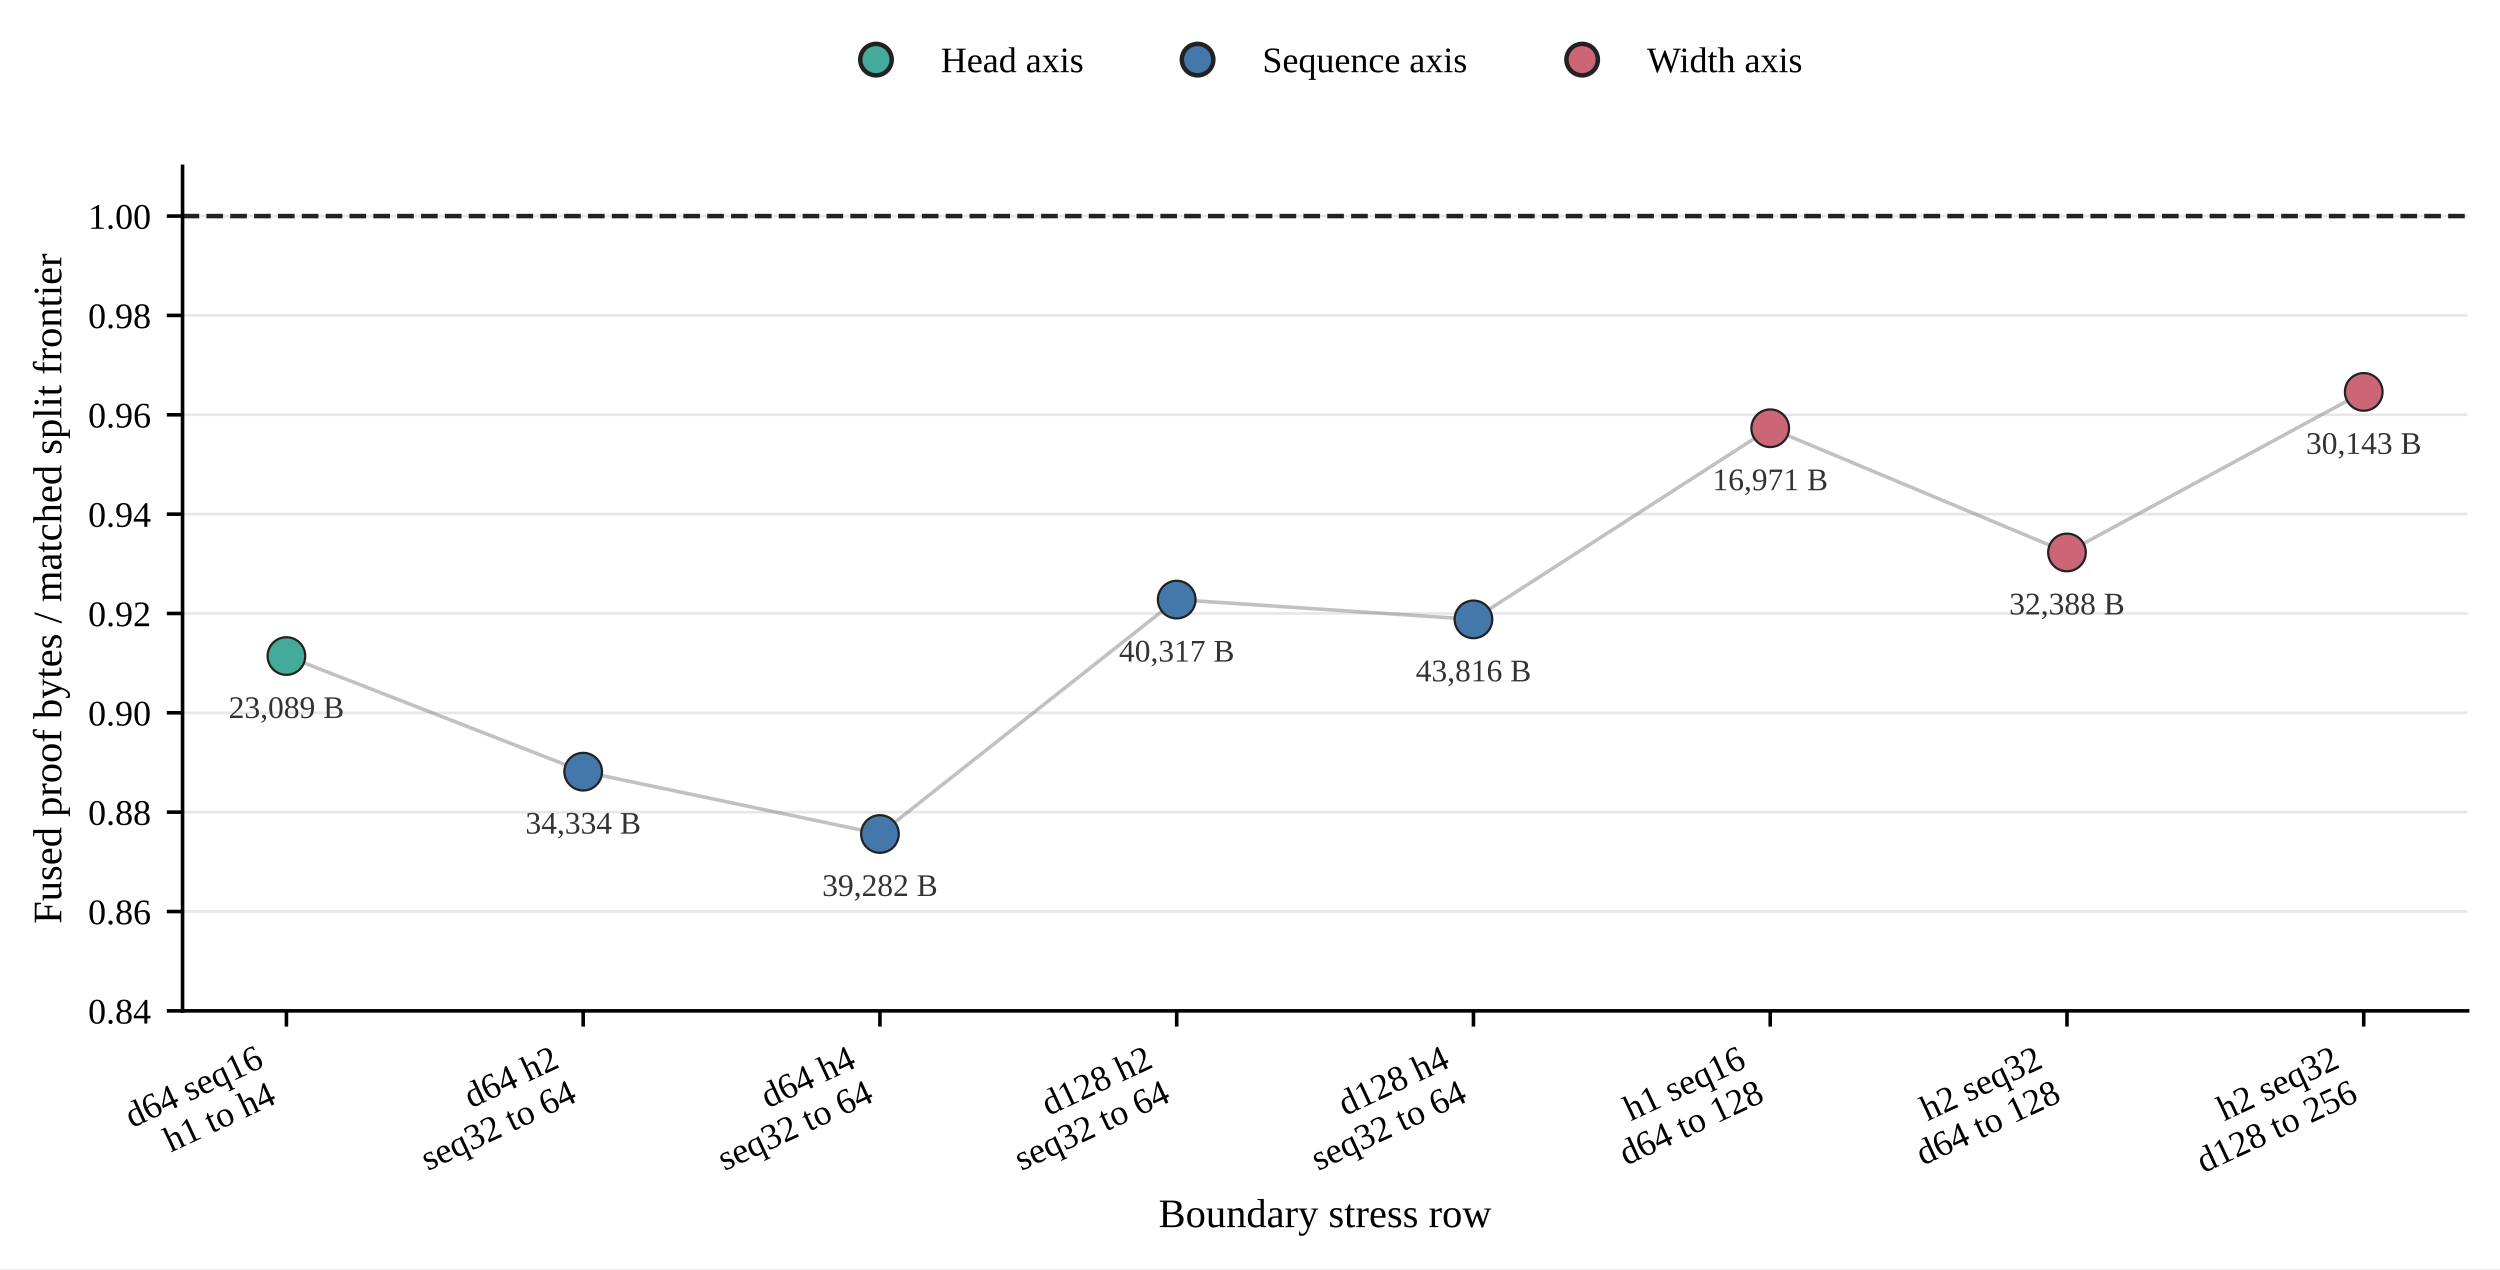
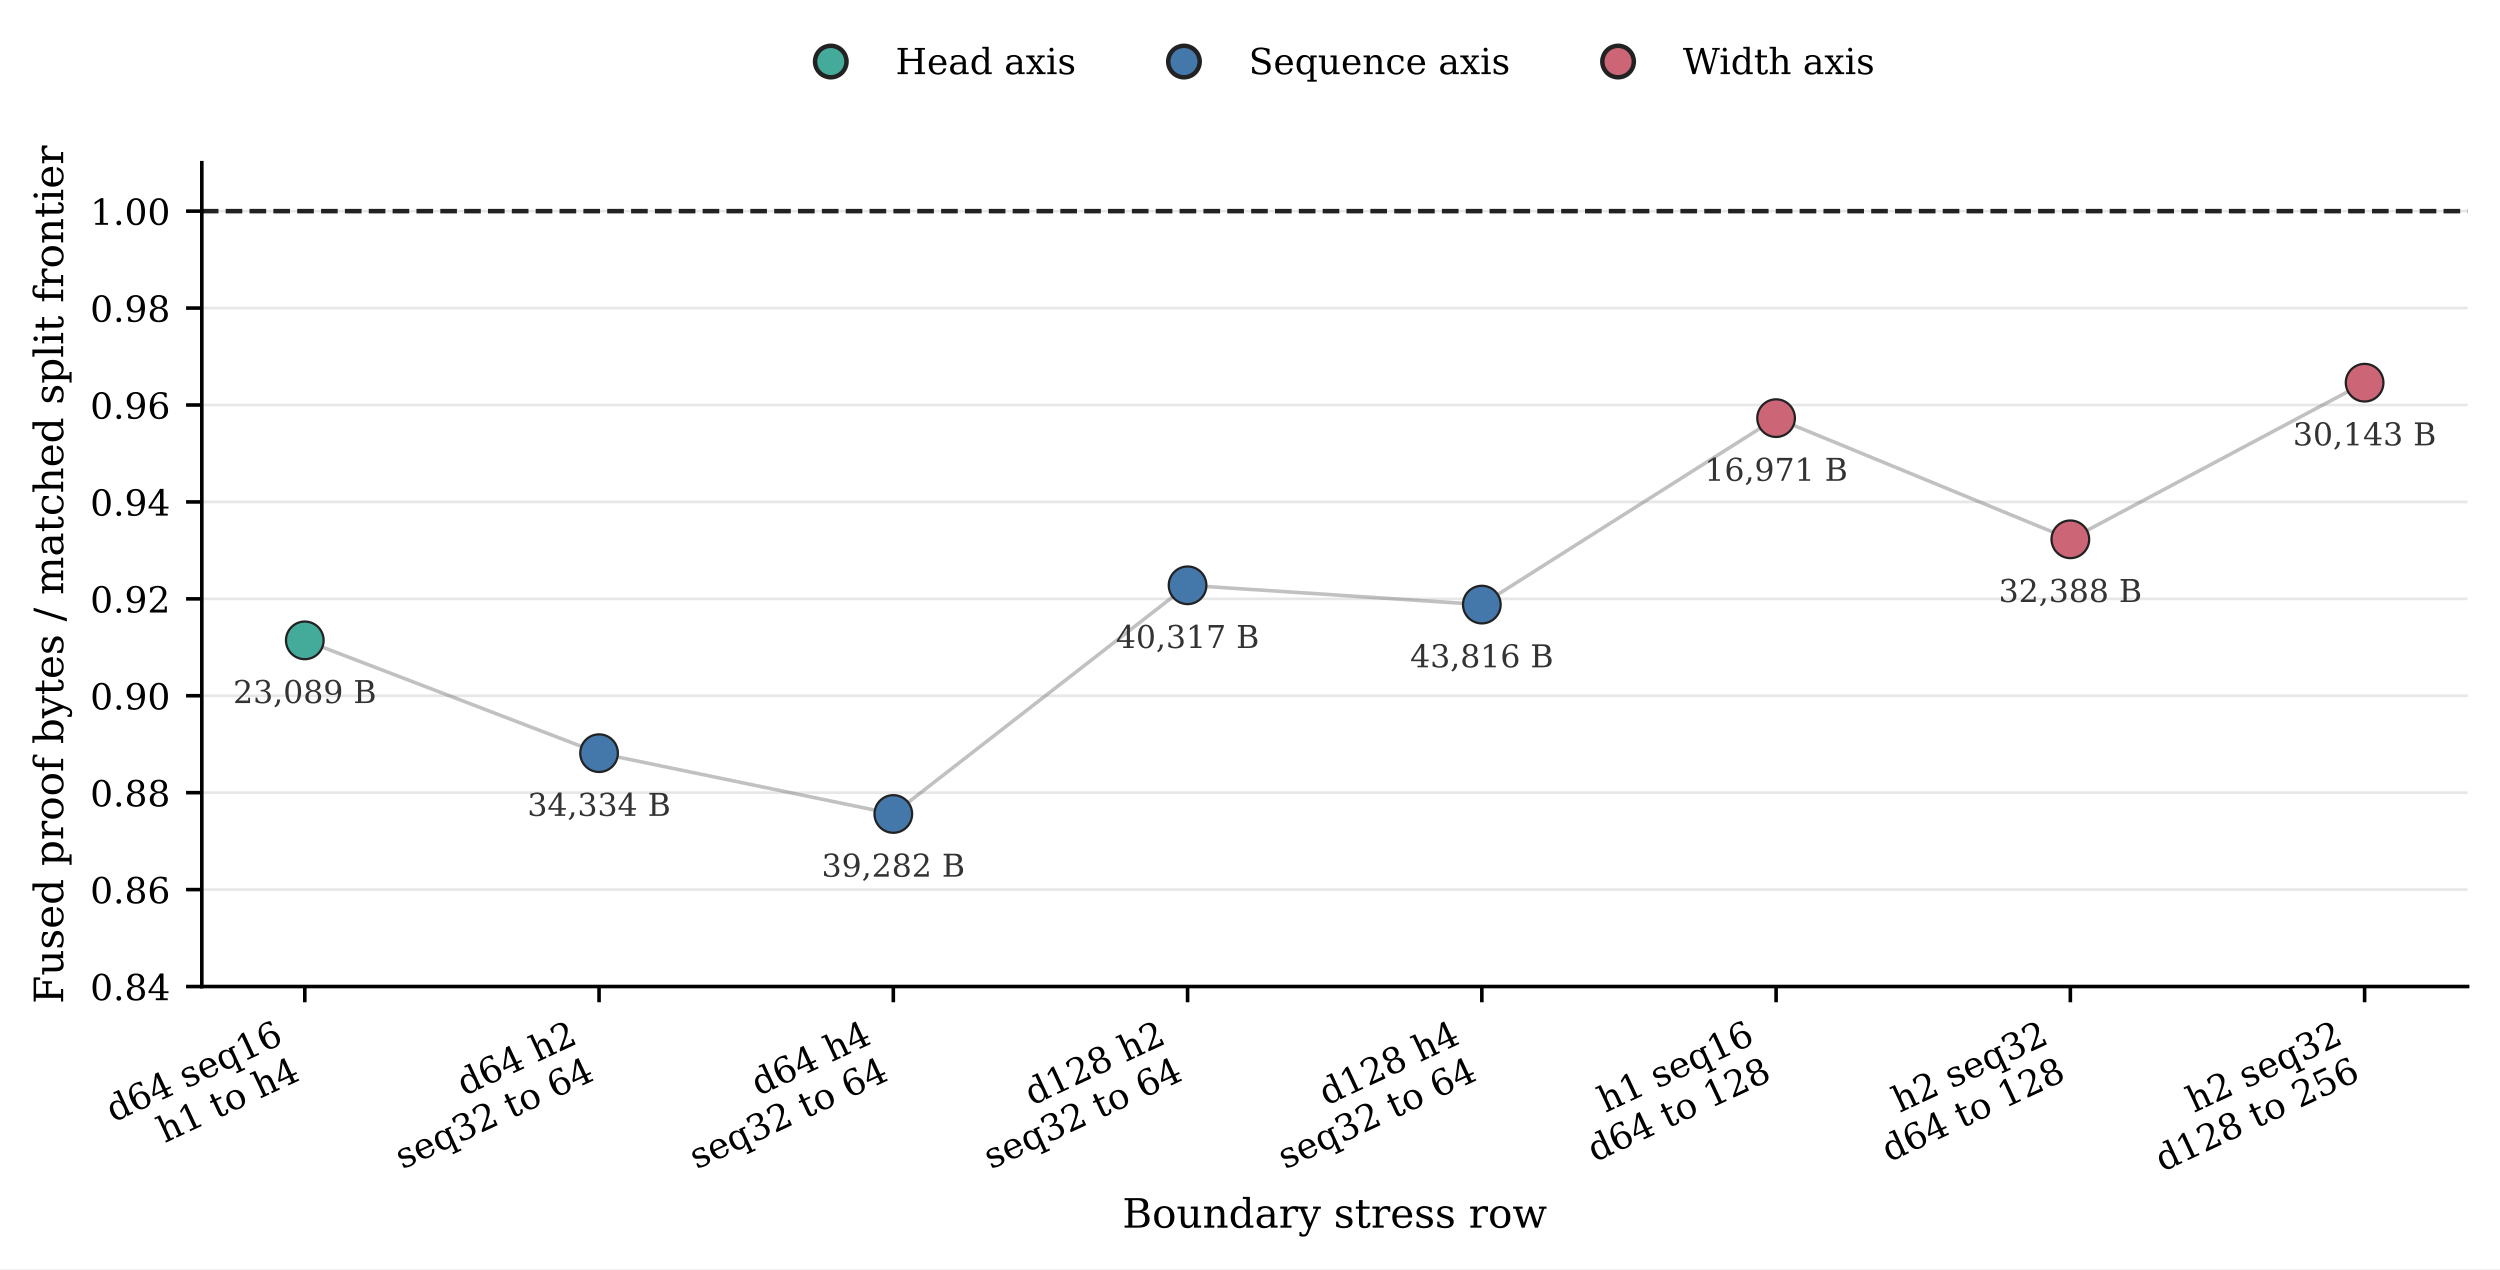
- <svg xmlns="http://www.w3.org/2000/svg" xmlns:xlink="http://www.w3.org/1999/xlink" width="555.6pt" height="282.028pt" viewBox="0 0 555.6 282.028" version="1.1">
+ <svg xmlns="http://www.w3.org/2000/svg" xmlns:xlink="http://www.w3.org/1999/xlink" width="555.6pt" height="282.033pt" viewBox="0 0 555.6 282.033" version="1.1">
  <defs>
    <style type="text/css">*{stroke-linejoin: round; stroke-linecap: butt}</style>
  </defs>
  <g id="figure_1">
    <g id="patch_1">
-       <path d="M 0 282.028 L 555.6 282.028 L 555.6 0 L 0 0 z " style="fill: #ffffff" />
+       <path d="M 0 282.033 L 555.6 282.033 L 555.6 0 L 0 0 z " style="fill: #ffffff" />
    </g>
    <g id="axes_1">
      <g id="patch_2">
-         <path d="M 40.572 224.653 L 548.4 224.653 L 548.4 36.981 L 40.572 36.981 z " style="fill: #ffffff" />
+         <path d="M 44.851 219.244 L 548.4 219.244 L 548.4 36.156 L 44.851 36.156 z " style="fill: #ffffff" />
      </g>
      <g id="matplotlib.axis_1">
        <g id="xtick_1">
          <g id="line2d_1">
            <defs>
              <path id="m3fd2fc44b5" d="M 0 0 L 0 3.5 " style="stroke: #000000; stroke-width: 0.8" />
            </defs>
            <g>
-               <use xlink:href="#m3fd2fc44b5" x="63.655" y="224.653" style="stroke: #000000; stroke-width: 0.8" />
+               <use xlink:href="#m3fd2fc44b5" x="67.739" y="219.244" style="stroke: #000000; stroke-width: 0.8" />
            </g>
          </g>
          <g id="text_1">
-             <text style="font: 8px 'STIX Two Text', 'Times New Roman', 'DejaVu Serif', serif" transform="translate(29.32924 250.748) rotate(-25)">d64 seq16</text>
-             <text style="font: 8px 'STIX Two Text', 'Times New Roman', 'DejaVu Serif', serif" transform="translate(37.94674 256.1491) rotate(-25)">h1 to h4</text>
+             <text style="font: 8px 'DejaVu Serif', serif" transform="translate(25.19898 249.4969) rotate(-25)">d64 seq16</text>
+             <text style="font: 8px 'DejaVu Serif', serif" transform="translate(36.58315 254.0728) rotate(-25)">h1 to h4</text>
          </g>
        </g>
        <g id="xtick_2">
          <g id="line2d_2">
            <g>
-               <use xlink:href="#m3fd2fc44b5" x="129.606" y="224.653" style="stroke: #000000; stroke-width: 0.8" />
+               <use xlink:href="#m3fd2fc44b5" x="133.135" y="219.244" style="stroke: #000000; stroke-width: 0.8" />
            </g>
          </g>
          <g id="text_2">
-             <text style="font: 8px 'STIX Two Text', 'Times New Roman', 'DejaVu Serif', serif" transform="translate(104.6918 246.3597) rotate(-25)">d64 h2</text>
-             <text style="font: 8px 'STIX Two Text', 'Times New Roman', 'DejaVu Serif', serif" transform="translate(95.0823 260.2602) rotate(-25)">seq32 to 64</text>
+             <text style="font: 8px 'DejaVu Serif', serif" transform="translate(103.1915 243.6231) rotate(-25)">d64 h2</text>
+             <text style="font: 8px 'DejaVu Serif', serif" transform="translate(89.43919 259.9202) rotate(-25)">seq32 to 64</text>
          </g>
        </g>
        <g id="xtick_3">
          <g id="line2d_3">
            <g>
-               <use xlink:href="#m3fd2fc44b5" x="195.558" y="224.653" style="stroke: #000000; stroke-width: 0.8" />
+               <use xlink:href="#m3fd2fc44b5" x="198.531" y="219.244" style="stroke: #000000; stroke-width: 0.8" />
            </g>
          </g>
          <g id="text_3">
-             <text style="font: 8px 'STIX Two Text', 'Times New Roman', 'DejaVu Serif', serif" transform="translate(170.6434 246.3597) rotate(-25)">d64 h4</text>
-             <text style="font: 8px 'STIX Two Text', 'Times New Roman', 'DejaVu Serif', serif" transform="translate(161.034 260.2602) rotate(-25)">seq32 to 64</text>
+             <text style="font: 8px 'DejaVu Serif', serif" transform="translate(168.5874 243.6231) rotate(-25)">d64 h4</text>
+             <text style="font: 8px 'DejaVu Serif', serif" transform="translate(154.8351 259.9202) rotate(-25)">seq32 to 64</text>
          </g>
        </g>
        <g id="xtick_4">
          <g id="line2d_4">
            <g>
-               <use xlink:href="#m3fd2fc44b5" x="261.51" y="224.653" style="stroke: #000000; stroke-width: 0.8" />
+               <use xlink:href="#m3fd2fc44b5" x="263.927" y="219.244" style="stroke: #000000; stroke-width: 0.8" />
            </g>
          </g>
          <g id="text_4">
-             <text style="font: 8px 'STIX Two Text', 'Times New Roman', 'DejaVu Serif', serif" transform="translate(233.0061 248.0332) rotate(-25)">d128 h2</text>
-             <text style="font: 8px 'STIX Two Text', 'Times New Roman', 'DejaVu Serif', serif" transform="translate(226.9856 260.2602) rotate(-25)">seq32 to 64</text>
+             <text style="font: 8px 'DejaVu Serif', serif" transform="translate(229.3702 245.7742) rotate(-25)">d128 h2</text>
+             <text style="font: 8px 'DejaVu Serif', serif" transform="translate(220.2311 259.9202) rotate(-25)">seq32 to 64</text>
          </g>
        </g>
        <g id="xtick_5">
          <g id="line2d_5">
            <g>
-               <use xlink:href="#m3fd2fc44b5" x="327.461" y="224.653" style="stroke: #000000; stroke-width: 0.8" />
+               <use xlink:href="#m3fd2fc44b5" x="329.323" y="219.244" style="stroke: #000000; stroke-width: 0.8" />
            </g>
          </g>
          <g id="text_5">
-             <text style="font: 8px 'STIX Two Text', 'Times New Roman', 'DejaVu Serif', serif" transform="translate(298.9578 248.0332) rotate(-25)">d128 h4</text>
-             <text style="font: 8px 'STIX Two Text', 'Times New Roman', 'DejaVu Serif', serif" transform="translate(292.9373 260.2602) rotate(-25)">seq32 to 64</text>
+             <text style="font: 8px 'DejaVu Serif', serif" transform="translate(294.7662 245.7742) rotate(-25)">d128 h4</text>
+             <text style="font: 8px 'DejaVu Serif', serif" transform="translate(285.627 259.9202) rotate(-25)">seq32 to 64</text>
          </g>
        </g>
        <g id="xtick_6">
          <g id="line2d_6">
            <g>
-               <use xlink:href="#m3fd2fc44b5" x="393.413" y="224.653" style="stroke: #000000; stroke-width: 0.8" />
+               <use xlink:href="#m3fd2fc44b5" x="394.719" y="219.244" style="stroke: #000000; stroke-width: 0.8" />
            </g>
          </g>
          <g id="text_6">
-             <text style="font: 8px 'STIX Two Text', 'Times New Roman', 'DejaVu Serif', serif" transform="translate(362.4012 249.2028) rotate(-25)">h1 seq16</text>
-             <text style="font: 8px 'STIX Two Text', 'Times New Roman', 'DejaVu Serif', serif" transform="translate(361.3972 259.0906) rotate(-25)">d64 to 128</text>
+             <text style="font: 8px 'DejaVu Serif', serif" transform="translate(356.7635 247.359) rotate(-25)">h1 seq16</text>
+             <text style="font: 8px 'DejaVu Serif', serif" transform="translate(354.4216 258.3354) rotate(-25)">d64 to 128</text>
          </g>
        </g>
        <g id="xtick_7">
          <g id="line2d_7">
            <g>
-               <use xlink:href="#m3fd2fc44b5" x="459.365" y="224.653" style="stroke: #000000; stroke-width: 0.8" />
+               <use xlink:href="#m3fd2fc44b5" x="460.115" y="219.244" style="stroke: #000000; stroke-width: 0.8" />
            </g>
          </g>
          <g id="text_7">
-             <text style="font: 8px 'STIX Two Text', 'Times New Roman', 'DejaVu Serif', serif" transform="translate(428.3529 249.2028) rotate(-25)">h2 seq32</text>
-             <text style="font: 8px 'STIX Two Text', 'Times New Roman', 'DejaVu Serif', serif" transform="translate(427.3488 259.0906) rotate(-25)">d64 to 128</text>
+             <text style="font: 8px 'DejaVu Serif', serif" transform="translate(422.1594 247.359) rotate(-25)">h2 seq32</text>
+             <text style="font: 8px 'DejaVu Serif', serif" transform="translate(419.8175 258.3354) rotate(-25)">d64 to 128</text>
          </g>
        </g>
        <g id="xtick_8">
          <g id="line2d_8">
            <g>
-               <use xlink:href="#m3fd2fc44b5" x="525.316" y="224.653" style="stroke: #000000; stroke-width: 0.8" />
+               <use xlink:href="#m3fd2fc44b5" x="525.511" y="219.244" style="stroke: #000000; stroke-width: 0.8" />
            </g>
          </g>
          <g id="text_8">
-             <text style="font: 8px 'STIX Two Text', 'Times New Roman', 'DejaVu Serif', serif" transform="translate(494.3046 249.2028) rotate(-25)">h2 seq32</text>
-             <text style="font: 8px 'STIX Two Text', 'Times New Roman', 'DejaVu Serif', serif" transform="translate(489.7115 260.7641) rotate(-25)">d128 to 256</text>
+             <text style="font: 8px 'DejaVu Serif', serif" transform="translate(487.5553 247.359) rotate(-25)">h2 seq32</text>
+             <text style="font: 8px 'DejaVu Serif', serif" transform="translate(480.6004 260.4865) rotate(-25)">d128 to 256</text>
          </g>
        </g>
        <g id="text_9">
-           <text style="font: 9px 'STIX Two Text', 'Times New Roman', 'DejaVu Serif', serif; text-anchor: middle" x="294.486" y="272.713" transform="rotate(-0 294.4856 272.7127)">Boundary stress row</text>
+           <text style="font: 9px 'DejaVu Serif', serif; text-anchor: middle" x="296.625" y="272.833" transform="rotate(-0 296.6252 272.833)">Boundary stress row</text>
        </g>
      </g>
      <g id="matplotlib.axis_2">
        <g id="ytick_1">
          <g id="line2d_9">
-             <path d="M 40.572 224.653 L 548.4 224.653 " clip-path="url(#p96c345d1ce)" style="fill: none; stroke: #bbbbbb; stroke-opacity: 0.35; stroke-width: 0.6; stroke-linecap: square" />
+             <path d="M 44.851 219.244 L 548.4 219.244 " clip-path="url(#p676de7c558)" style="fill: none; stroke: #bbbbbb; stroke-opacity: 0.35; stroke-width: 0.6; stroke-linecap: square" />
          </g>
          <g id="line2d_10">
            <defs>
              <path id="m68c8a81b14" d="M 0 0 L -3.5 0 " style="stroke: #000000; stroke-width: 0.8" />
            </defs>
            <g>
-               <use xlink:href="#m68c8a81b14" x="40.572" y="224.653" style="stroke: #000000; stroke-width: 0.8" />
+               <use xlink:href="#m68c8a81b14" x="44.851" y="219.244" style="stroke: #000000; stroke-width: 0.8" />
            </g>
          </g>
          <g id="text_10">
-             <text style="font: 8px 'STIX Two Text', 'Times New Roman', 'DejaVu Serif', serif; text-anchor: end" x="33.572" y="227.476" transform="rotate(-0 33.57172 227.4764)">0.84</text>
+             <text style="font: 8px 'DejaVu Serif', serif; text-anchor: end" x="37.851" y="222.283" transform="rotate(-0 37.85078 222.2835)">0.84</text>
          </g>
        </g>
        <g id="ytick_2">
          <g id="line2d_11">
-             <path d="M 40.572 202.574 L 548.4 202.574 " clip-path="url(#p96c345d1ce)" style="fill: none; stroke: #bbbbbb; stroke-opacity: 0.35; stroke-width: 0.6; stroke-linecap: square" />
+             <path d="M 44.851 197.704 L 548.4 197.704 " clip-path="url(#p676de7c558)" style="fill: none; stroke: #bbbbbb; stroke-opacity: 0.35; stroke-width: 0.6; stroke-linecap: square" />
          </g>
          <g id="line2d_12">
            <g>
-               <use xlink:href="#m68c8a81b14" x="40.572" y="202.574" style="stroke: #000000; stroke-width: 0.8" />
+               <use xlink:href="#m68c8a81b14" x="44.851" y="197.704" style="stroke: #000000; stroke-width: 0.8" />
            </g>
          </g>
          <g id="text_11">
-             <text style="font: 8px 'STIX Two Text', 'Times New Roman', 'DejaVu Serif', serif; text-anchor: end" x="33.572" y="205.397" transform="rotate(-0 33.57172 205.3973)">0.86</text>
+             <text style="font: 8px 'DejaVu Serif', serif; text-anchor: end" x="37.851" y="200.744" transform="rotate(-0 37.85078 200.7437)">0.86</text>
          </g>
        </g>
        <g id="ytick_3">
          <g id="line2d_13">
-             <path d="M 40.572 180.495 L 548.4 180.495 " clip-path="url(#p96c345d1ce)" style="fill: none; stroke: #bbbbbb; stroke-opacity: 0.35; stroke-width: 0.6; stroke-linecap: square" />
+             <path d="M 44.851 176.165 L 548.4 176.165 " clip-path="url(#p676de7c558)" style="fill: none; stroke: #bbbbbb; stroke-opacity: 0.35; stroke-width: 0.6; stroke-linecap: square" />
          </g>
          <g id="line2d_14">
            <g>
-               <use xlink:href="#m68c8a81b14" x="40.572" y="180.495" style="stroke: #000000; stroke-width: 0.8" />
+               <use xlink:href="#m68c8a81b14" x="44.851" y="176.165" style="stroke: #000000; stroke-width: 0.8" />
            </g>
          </g>
          <g id="text_12">
-             <text style="font: 8px 'STIX Two Text', 'Times New Roman', 'DejaVu Serif', serif; text-anchor: end" x="33.572" y="183.318" transform="rotate(-0 33.57172 183.3183)">0.88</text>
+             <text style="font: 8px 'DejaVu Serif', serif; text-anchor: end" x="37.851" y="179.204" transform="rotate(-0 37.85078 179.2039)">0.88</text>
          </g>
        </g>
        <g id="ytick_4">
          <g id="line2d_15">
-             <path d="M 40.572 158.416 L 548.4 158.416 " clip-path="url(#p96c345d1ce)" style="fill: none; stroke: #bbbbbb; stroke-opacity: 0.35; stroke-width: 0.6; stroke-linecap: square" />
+             <path d="M 44.851 154.625 L 548.4 154.625 " clip-path="url(#p676de7c558)" style="fill: none; stroke: #bbbbbb; stroke-opacity: 0.35; stroke-width: 0.6; stroke-linecap: square" />
          </g>
          <g id="line2d_16">
            <g>
-               <use xlink:href="#m68c8a81b14" x="40.572" y="158.416" style="stroke: #000000; stroke-width: 0.8" />
+               <use xlink:href="#m68c8a81b14" x="44.851" y="154.625" style="stroke: #000000; stroke-width: 0.8" />
            </g>
          </g>
          <g id="text_13">
-             <text style="font: 8px 'STIX Two Text', 'Times New Roman', 'DejaVu Serif', serif; text-anchor: end" x="33.572" y="161.239" transform="rotate(-0 33.57172 161.2393)">0.90</text>
+             <text style="font: 8px 'DejaVu Serif', serif; text-anchor: end" x="37.851" y="157.664" transform="rotate(-0 37.85078 157.6641)">0.90</text>
          </g>
        </g>
        <g id="ytick_5">
          <g id="line2d_17">
-             <path d="M 40.572 136.337 L 548.4 136.337 " clip-path="url(#p96c345d1ce)" style="fill: none; stroke: #bbbbbb; stroke-opacity: 0.35; stroke-width: 0.6; stroke-linecap: square" />
+             <path d="M 44.851 133.085 L 548.4 133.085 " clip-path="url(#p676de7c558)" style="fill: none; stroke: #bbbbbb; stroke-opacity: 0.35; stroke-width: 0.6; stroke-linecap: square" />
          </g>
          <g id="line2d_18">
            <g>
-               <use xlink:href="#m68c8a81b14" x="40.572" y="136.337" style="stroke: #000000; stroke-width: 0.8" />
+               <use xlink:href="#m68c8a81b14" x="44.851" y="133.085" style="stroke: #000000; stroke-width: 0.8" />
            </g>
          </g>
          <g id="text_14">
-             <text style="font: 8px 'STIX Two Text', 'Times New Roman', 'DejaVu Serif', serif; text-anchor: end" x="33.572" y="139.16" transform="rotate(-0 33.57172 139.1603)">0.92</text>
+             <text style="font: 8px 'DejaVu Serif', serif; text-anchor: end" x="37.851" y="136.124" transform="rotate(-0 37.85078 136.1243)">0.92</text>
          </g>
        </g>
        <g id="ytick_6">
          <g id="line2d_19">
-             <path d="M 40.572 114.257 L 548.4 114.257 " clip-path="url(#p96c345d1ce)" style="fill: none; stroke: #bbbbbb; stroke-opacity: 0.35; stroke-width: 0.6; stroke-linecap: square" />
+             <path d="M 44.851 111.545 L 548.4 111.545 " clip-path="url(#p676de7c558)" style="fill: none; stroke: #bbbbbb; stroke-opacity: 0.35; stroke-width: 0.6; stroke-linecap: square" />
          </g>
          <g id="line2d_20">
            <g>
-               <use xlink:href="#m68c8a81b14" x="40.572" y="114.257" style="stroke: #000000; stroke-width: 0.8" />
+               <use xlink:href="#m68c8a81b14" x="44.851" y="111.545" style="stroke: #000000; stroke-width: 0.8" />
            </g>
          </g>
          <g id="text_15">
-             <text style="font: 8px 'STIX Two Text', 'Times New Roman', 'DejaVu Serif', serif; text-anchor: end" x="33.572" y="117.081" transform="rotate(-0 33.57172 117.0812)">0.94</text>
+             <text style="font: 8px 'DejaVu Serif', serif; text-anchor: end" x="37.851" y="114.585" transform="rotate(-0 37.85078 114.5845)">0.94</text>
          </g>
        </g>
        <g id="ytick_7">
          <g id="line2d_21">
-             <path d="M 40.572 92.178 L 548.4 92.178 " clip-path="url(#p96c345d1ce)" style="fill: none; stroke: #bbbbbb; stroke-opacity: 0.35; stroke-width: 0.6; stroke-linecap: square" />
+             <path d="M 44.851 90.005 L 548.4 90.005 " clip-path="url(#p676de7c558)" style="fill: none; stroke: #bbbbbb; stroke-opacity: 0.35; stroke-width: 0.6; stroke-linecap: square" />
          </g>
          <g id="line2d_22">
            <g>
-               <use xlink:href="#m68c8a81b14" x="40.572" y="92.178" style="stroke: #000000; stroke-width: 0.8" />
+               <use xlink:href="#m68c8a81b14" x="44.851" y="90.005" style="stroke: #000000; stroke-width: 0.8" />
            </g>
          </g>
          <g id="text_16">
-             <text style="font: 8px 'STIX Two Text', 'Times New Roman', 'DejaVu Serif', serif; text-anchor: end" x="33.572" y="95.002" transform="rotate(-0 33.57172 95.00221)">0.96</text>
+             <text style="font: 8px 'DejaVu Serif', serif; text-anchor: end" x="37.851" y="93.045" transform="rotate(-0 37.85078 93.04473)">0.96</text>
          </g>
        </g>
        <g id="ytick_8">
          <g id="line2d_23">
-             <path d="M 40.572 70.099 L 548.4 70.099 " clip-path="url(#p96c345d1ce)" style="fill: none; stroke: #bbbbbb; stroke-opacity: 0.35; stroke-width: 0.6; stroke-linecap: square" />
+             <path d="M 44.851 68.466 L 548.4 68.466 " clip-path="url(#p676de7c558)" style="fill: none; stroke: #bbbbbb; stroke-opacity: 0.35; stroke-width: 0.6; stroke-linecap: square" />
          </g>
          <g id="line2d_24">
            <g>
-               <use xlink:href="#m68c8a81b14" x="40.572" y="70.099" style="stroke: #000000; stroke-width: 0.8" />
+               <use xlink:href="#m68c8a81b14" x="44.851" y="68.466" style="stroke: #000000; stroke-width: 0.8" />
            </g>
          </g>
          <g id="text_17">
-             <text style="font: 8px 'STIX Two Text', 'Times New Roman', 'DejaVu Serif', serif; text-anchor: end" x="33.572" y="72.923" transform="rotate(-0 33.57172 72.92319)">0.98</text>
+             <text style="font: 8px 'DejaVu Serif', serif; text-anchor: end" x="37.851" y="71.505" transform="rotate(-0 37.85078 71.50494)">0.98</text>
          </g>
        </g>
        <g id="ytick_9">
          <g id="line2d_25">
-             <path d="M 40.572 48.02 L 548.4 48.02 " clip-path="url(#p96c345d1ce)" style="fill: none; stroke: #bbbbbb; stroke-opacity: 0.35; stroke-width: 0.6; stroke-linecap: square" />
+             <path d="M 44.851 46.926 L 548.4 46.926 " clip-path="url(#p676de7c558)" style="fill: none; stroke: #bbbbbb; stroke-opacity: 0.35; stroke-width: 0.6; stroke-linecap: square" />
          </g>
          <g id="line2d_26">
            <g>
-               <use xlink:href="#m68c8a81b14" x="40.572" y="48.02" style="stroke: #000000; stroke-width: 0.8" />
+               <use xlink:href="#m68c8a81b14" x="44.851" y="46.926" style="stroke: #000000; stroke-width: 0.8" />
            </g>
          </g>
          <g id="text_18">
-             <text style="font: 8px 'STIX Two Text', 'Times New Roman', 'DejaVu Serif', serif; text-anchor: end" x="33.572" y="50.844" transform="rotate(-0 33.57172 50.84417)">1.00</text>
+             <text style="font: 8px 'DejaVu Serif', serif; text-anchor: end" x="37.851" y="49.965" transform="rotate(-0 37.85078 49.96515)">1.00</text>
          </g>
        </g>
        <g id="text_19">
-           <text style="font: 9px 'STIX Two Text', 'Times New Roman', 'DejaVu Serif', serif; text-anchor: middle" x="13.617" y="130.817" transform="rotate(-90 13.61672 130.8168)">Fused proof bytes / matched split frontier</text>
+           <text style="font: 9px 'DejaVu Serif', serif; text-anchor: middle" x="14.039" y="127.7" transform="rotate(-90 14.03859 127.7)">Fused proof bytes / matched split frontier</text>
        </g>
      </g>
      <g id="line2d_27">
-         <path d="M 63.655 145.797 L 129.606 171.495 L 195.558 185.346 L 261.51 133.254 L 327.461 137.65 L 393.413 95.175 L 459.365 122.778 L 525.316 87.098 " clip-path="url(#p96c345d1ce)" style="fill: none; stroke: #777777; stroke-opacity: 0.45; stroke-width: 0.8; stroke-linecap: square" />
+         <path d="M 67.739 142.315 L 133.135 167.385 L 198.531 180.898 L 263.927 130.078 L 329.323 134.367 L 394.719 92.928 L 460.115 119.857 L 525.511 85.049 " clip-path="url(#p676de7c558)" style="fill: none; stroke: #777777; stroke-opacity: 0.45; stroke-width: 0.8; stroke-linecap: square" />
      </g>
      <g id="line2d_28">
-         <path d="M 40.572 48.02 L 548.4 48.02 " clip-path="url(#p96c345d1ce)" style="fill: none; stroke-dasharray: 3.7,1.6; stroke-dashoffset: 0; stroke: #222222" />
+         <path d="M 44.851 46.926 L 548.4 46.926 " clip-path="url(#p676de7c558)" style="fill: none; stroke-dasharray: 3.7,1.6; stroke-dashoffset: 0; stroke: #222222" />
      </g>
      <g id="patch_3">
-         <path d="M 40.572 224.653 L 40.572 36.981 " style="fill: none; stroke: #000000; stroke-width: 0.8; stroke-linejoin: miter; stroke-linecap: square" />
+         <path d="M 44.851 219.244 L 44.851 36.156 " style="fill: none; stroke: #000000; stroke-width: 0.8; stroke-linejoin: miter; stroke-linecap: square" />
      </g>
      <g id="patch_4">
-         <path d="M 40.572 224.653 L 548.4 224.653 " style="fill: none; stroke: #000000; stroke-width: 0.8; stroke-linejoin: miter; stroke-linecap: square" />
+         <path d="M 44.851 219.244 L 548.4 219.244 " style="fill: none; stroke: #000000; stroke-width: 0.8; stroke-linejoin: miter; stroke-linecap: square" />
      </g>
      <g id="PathCollection_1">
        <defs>
          <path id="C0_0_e5efe320c0" d="M 0 4.183 C 1.109 4.183 2.174 3.743 2.958 2.958 C 3.743 2.174 4.183 1.109 4.183 -0 C 4.183 -1.109 3.743 -2.174 2.958 -2.958 C 2.174 -3.743 1.109 -4.183 0 -4.183 C -1.109 -4.183 -2.174 -3.743 -2.958 -2.958 C -3.743 -2.174 -4.183 -1.109 -4.183 0 C -4.183 1.109 -3.743 2.174 -2.958 2.958 C -2.174 3.743 -1.109 4.183 0 4.183 z " />
        </defs>
-         <g clip-path="url(#p96c345d1ce)">
-           <use xlink:href="#C0_0_e5efe320c0" x="63.655" y="145.797" style="fill: #44aa99; stroke: #222222; stroke-width: 0.5" />
-         </g>
-         <g clip-path="url(#p96c345d1ce)">
-           <use xlink:href="#C0_0_e5efe320c0" x="129.606" y="171.495" style="fill: #4477aa; stroke: #222222; stroke-width: 0.5" />
-         </g>
-         <g clip-path="url(#p96c345d1ce)">
-           <use xlink:href="#C0_0_e5efe320c0" x="195.558" y="185.346" style="fill: #4477aa; stroke: #222222; stroke-width: 0.5" />
-         </g>
-         <g clip-path="url(#p96c345d1ce)">
-           <use xlink:href="#C0_0_e5efe320c0" x="261.51" y="133.254" style="fill: #4477aa; stroke: #222222; stroke-width: 0.5" />
-         </g>
-         <g clip-path="url(#p96c345d1ce)">
-           <use xlink:href="#C0_0_e5efe320c0" x="327.461" y="137.65" style="fill: #4477aa; stroke: #222222; stroke-width: 0.5" />
-         </g>
-         <g clip-path="url(#p96c345d1ce)">
-           <use xlink:href="#C0_0_e5efe320c0" x="393.413" y="95.175" style="fill: #cc6677; stroke: #222222; stroke-width: 0.5" />
-         </g>
-         <g clip-path="url(#p96c345d1ce)">
-           <use xlink:href="#C0_0_e5efe320c0" x="459.365" y="122.778" style="fill: #cc6677; stroke: #222222; stroke-width: 0.5" />
-         </g>
-         <g clip-path="url(#p96c345d1ce)">
-           <use xlink:href="#C0_0_e5efe320c0" x="525.316" y="87.098" style="fill: #cc6677; stroke: #222222; stroke-width: 0.5" />
+         <g clip-path="url(#p676de7c558)">
+           <use xlink:href="#C0_0_e5efe320c0" x="67.739" y="142.315" style="fill: #44aa99; stroke: #222222; stroke-width: 0.5" />
+         </g>
+         <g clip-path="url(#p676de7c558)">
+           <use xlink:href="#C0_0_e5efe320c0" x="133.135" y="167.385" style="fill: #4477aa; stroke: #222222; stroke-width: 0.5" />
+         </g>
+         <g clip-path="url(#p676de7c558)">
+           <use xlink:href="#C0_0_e5efe320c0" x="198.531" y="180.898" style="fill: #4477aa; stroke: #222222; stroke-width: 0.5" />
+         </g>
+         <g clip-path="url(#p676de7c558)">
+           <use xlink:href="#C0_0_e5efe320c0" x="263.927" y="130.078" style="fill: #4477aa; stroke: #222222; stroke-width: 0.5" />
+         </g>
+         <g clip-path="url(#p676de7c558)">
+           <use xlink:href="#C0_0_e5efe320c0" x="329.323" y="134.367" style="fill: #4477aa; stroke: #222222; stroke-width: 0.5" />
+         </g>
+         <g clip-path="url(#p676de7c558)">
+           <use xlink:href="#C0_0_e5efe320c0" x="394.719" y="92.928" style="fill: #cc6677; stroke: #222222; stroke-width: 0.5" />
+         </g>
+         <g clip-path="url(#p676de7c558)">
+           <use xlink:href="#C0_0_e5efe320c0" x="460.115" y="119.857" style="fill: #cc6677; stroke: #222222; stroke-width: 0.5" />
+         </g>
+         <g clip-path="url(#p676de7c558)">
+           <use xlink:href="#C0_0_e5efe320c0" x="525.511" y="85.049" style="fill: #cc6677; stroke: #222222; stroke-width: 0.5" />
        </g>
      </g>
      <g id="text_20">
-         <text style="fill: #333333; font: 7px 'STIX Two Text', 'Times New Roman', 'DejaVu Serif', serif; text-anchor: middle" x="63.655" y="159.571" transform="rotate(-0 63.6548 159.5705)">23,089 B</text>
+         <text style="fill: #333333; font: 7px 'DejaVu Serif', serif; text-anchor: middle" x="67.739" y="156.25" transform="rotate(-0 67.73936 156.2496)">23,089 B</text>
      </g>
      <g id="text_21">
-         <text style="fill: #333333; font: 7px 'STIX Two Text', 'Times New Roman', 'DejaVu Serif', serif; text-anchor: middle" x="129.606" y="185.268" transform="rotate(-0 129.6065 185.2683)">34,334 B</text>
+         <text style="fill: #333333; font: 7px 'DejaVu Serif', serif; text-anchor: middle" x="133.135" y="181.32" transform="rotate(-0 133.1353 181.3197)">34,334 B</text>
      </g>
      <g id="text_22">
-         <text style="fill: #333333; font: 7px 'STIX Two Text', 'Times New Roman', 'DejaVu Serif', serif; text-anchor: middle" x="195.558" y="199.12" transform="rotate(-0 195.5581 199.1196)">39,282 B</text>
+         <text style="fill: #333333; font: 7px 'DejaVu Serif', serif; text-anchor: middle" x="198.531" y="194.833" transform="rotate(-0 198.5312 194.8327)">39,282 B</text>
      </g>
      <g id="text_23">
-         <text style="fill: #333333; font: 7px 'STIX Two Text', 'Times New Roman', 'DejaVu Serif', serif; text-anchor: middle" x="261.51" y="147.027" transform="rotate(-0 261.5098 147.0275)">40,317 B</text>
+         <text style="fill: #333333; font: 7px 'DejaVu Serif', serif; text-anchor: middle" x="263.927" y="144.013" transform="rotate(-0 263.9272 144.0128)">40,317 B</text>
      </g>
      <g id="text_24">
-         <text style="fill: #333333; font: 7px 'STIX Two Text', 'Times New Roman', 'DejaVu Serif', serif; text-anchor: middle" x="327.461" y="151.423" transform="rotate(-0 327.4615 151.4234)">43,816 B</text>
+         <text style="fill: #333333; font: 7px 'DejaVu Serif', serif; text-anchor: middle" x="329.323" y="148.301" transform="rotate(-0 329.3231 148.3014)">43,816 B</text>
      </g>
      <g id="text_25">
-         <text style="fill: #333333; font: 7px 'STIX Two Text', 'Times New Roman', 'DejaVu Serif', serif; text-anchor: middle" x="393.413" y="108.948" transform="rotate(-0 393.4131 108.9478)">16,971 B</text>
+         <text style="fill: #333333; font: 7px 'DejaVu Serif', serif; text-anchor: middle" x="394.719" y="106.863" transform="rotate(-0 394.7191 106.8631)">16,971 B</text>
      </g>
      <g id="text_26">
-         <text style="fill: #333333; font: 7px 'STIX Two Text', 'Times New Roman', 'DejaVu Serif', serif; text-anchor: middle" x="459.365" y="136.551" transform="rotate(-0 459.3648 136.551)">32,388 B</text>
+         <text style="fill: #333333; font: 7px 'DejaVu Serif', serif; text-anchor: middle" x="460.115" y="133.792" transform="rotate(-0 460.115 133.7922)">32,388 B</text>
      </g>
      <g id="text_27">
-         <text style="fill: #333333; font: 7px 'STIX Two Text', 'Times New Roman', 'DejaVu Serif', serif; text-anchor: middle" x="525.316" y="100.871" transform="rotate(-0 525.3164 100.8713)">30,143 B</text>
+         <text style="fill: #333333; font: 7px 'DejaVu Serif', serif; text-anchor: middle" x="525.511" y="98.984" transform="rotate(-0 525.5109 98.98387)">30,143 B</text>
      </g>
      <g id="legend_1">
        <g id="line2d_29">
-           <path d="M 186.679 13.248 L 194.679 13.248 L 202.679 13.248 " style="fill: none; stroke: #ffffff; stroke-width: 1.5; stroke-linecap: square" />
+           <path d="M 176.632 13.679 L 184.632 13.679 L 192.632 13.679 " style="fill: none; stroke: #ffffff; stroke-width: 1.5; stroke-linecap: square" />
          <defs>
            <path id="m307bda498c" d="M 0 3.5 C 0.928 3.5 1.819 3.131 2.475 2.475 C 3.131 1.819 3.5 0.928 3.5 0 C 3.5 -0.928 3.131 -1.819 2.475 -2.475 C 1.819 -3.131 0.928 -3.5 0 -3.5 C -0.928 -3.5 -1.819 -3.131 -2.475 -2.475 C -3.131 -1.819 -3.5 -0.928 -3.5 0 C -3.5 0.928 -3.131 1.819 -2.475 2.475 C -1.819 3.131 -0.928 3.5 0 3.5 z " style="stroke: #222222" />
          </defs>
          <g>
-             <use xlink:href="#m307bda498c" x="194.679" y="13.248" style="fill: #44aa99; stroke: #222222" />
+             <use xlink:href="#m307bda498c" x="184.632" y="13.679" style="fill: #44aa99; stroke: #222222" />
          </g>
        </g>
        <g id="text_28">
-           <text style="font: 8px 'STIX Two Text', 'Times New Roman', 'DejaVu Serif', serif; text-anchor: start" x="209.079" y="16.047" transform="rotate(-0 209.0794 16.0475)">Head axis</text>
+           <text style="font: 8px 'DejaVu Serif', serif; text-anchor: start" x="199.032" y="16.479" transform="rotate(-0 199.032 16.47875)">Head axis</text>
        </g>
        <g id="line2d_30">
-           <path d="M 258.153 13.248 L 266.153 13.248 L 274.153 13.248 " style="fill: none; stroke: #ffffff; stroke-width: 1.5; stroke-linecap: square" />
+           <path d="M 255.122 13.679 L 263.122 13.679 L 271.122 13.679 " style="fill: none; stroke: #ffffff; stroke-width: 1.5; stroke-linecap: square" />
          <defs>
            <path id="m87143c3ea6" d="M 0 3.5 C 0.928 3.5 1.819 3.131 2.475 2.475 C 3.131 1.819 3.5 0.928 3.5 0 C 3.5 -0.928 3.131 -1.819 2.475 -2.475 C 1.819 -3.131 0.928 -3.5 0 -3.5 C -0.928 -3.5 -1.819 -3.131 -2.475 -2.475 C -3.131 -1.819 -3.5 -0.928 -3.5 0 C -3.5 0.928 -3.131 1.819 -2.475 2.475 C -1.819 3.131 -0.928 3.5 0 3.5 z " style="stroke: #222222" />
          </defs>
          <g>
-             <use xlink:href="#m87143c3ea6" x="266.153" y="13.248" style="fill: #4477aa; stroke: #222222" />
+             <use xlink:href="#m87143c3ea6" x="263.122" y="13.679" style="fill: #4477aa; stroke: #222222" />
          </g>
        </g>
        <g id="text_29">
-           <text style="font: 8px 'STIX Two Text', 'Times New Roman', 'DejaVu Serif', serif; text-anchor: start" x="280.553" y="16.047" transform="rotate(-0 280.5531 16.0475)">Sequence axis</text>
+           <text style="font: 8px 'DejaVu Serif', serif; text-anchor: start" x="277.522" y="16.479" transform="rotate(-0 277.522 16.47875)">Sequence axis</text>
        </g>
        <g id="line2d_31">
-           <path d="M 343.618 13.248 L 351.618 13.248 L 359.618 13.248 " style="fill: none; stroke: #ffffff; stroke-width: 1.5; stroke-linecap: square" />
+           <path d="M 351.601 13.679 L 359.601 13.679 L 367.601 13.679 " style="fill: none; stroke: #ffffff; stroke-width: 1.5; stroke-linecap: square" />
          <defs>
            <path id="mb83bf34c77" d="M 0 3.5 C 0.928 3.5 1.819 3.131 2.475 2.475 C 3.131 1.819 3.5 0.928 3.5 0 C 3.5 -0.928 3.131 -1.819 2.475 -2.475 C 1.819 -3.131 0.928 -3.5 0 -3.5 C -0.928 -3.5 -1.819 -3.131 -2.475 -2.475 C -3.131 -1.819 -3.5 -0.928 -3.5 0 C -3.5 0.928 -3.131 1.819 -2.475 2.475 C -1.819 3.131 -0.928 3.5 0 3.5 z " style="stroke: #222222" />
          </defs>
          <g>
-             <use xlink:href="#mb83bf34c77" x="351.618" y="13.248" style="fill: #cc6677; stroke: #222222" />
+             <use xlink:href="#mb83bf34c77" x="359.601" y="13.679" style="fill: #cc6677; stroke: #222222" />
          </g>
        </g>
        <g id="text_30">
-           <text style="font: 8px 'STIX Two Text', 'Times New Roman', 'DejaVu Serif', serif; text-anchor: start" x="366.018" y="16.047" transform="rotate(-0 366.0181 16.0475)">Width axis</text>
+           <text style="font: 8px 'DejaVu Serif', serif; text-anchor: start" x="374.001" y="16.479" transform="rotate(-0 374.0008 16.47875)">Width axis</text>
        </g>
      </g>
    </g>
  </g>
  <defs>
-     <clipPath id="p96c345d1ce">
-       <rect x="40.572" y="36.981" width="507.828" height="187.672" />
+     <clipPath id="p676de7c558">
+       <rect x="44.851" y="36.156" width="503.549" height="183.088" />
    </clipPath>
  </defs>
</svg>
